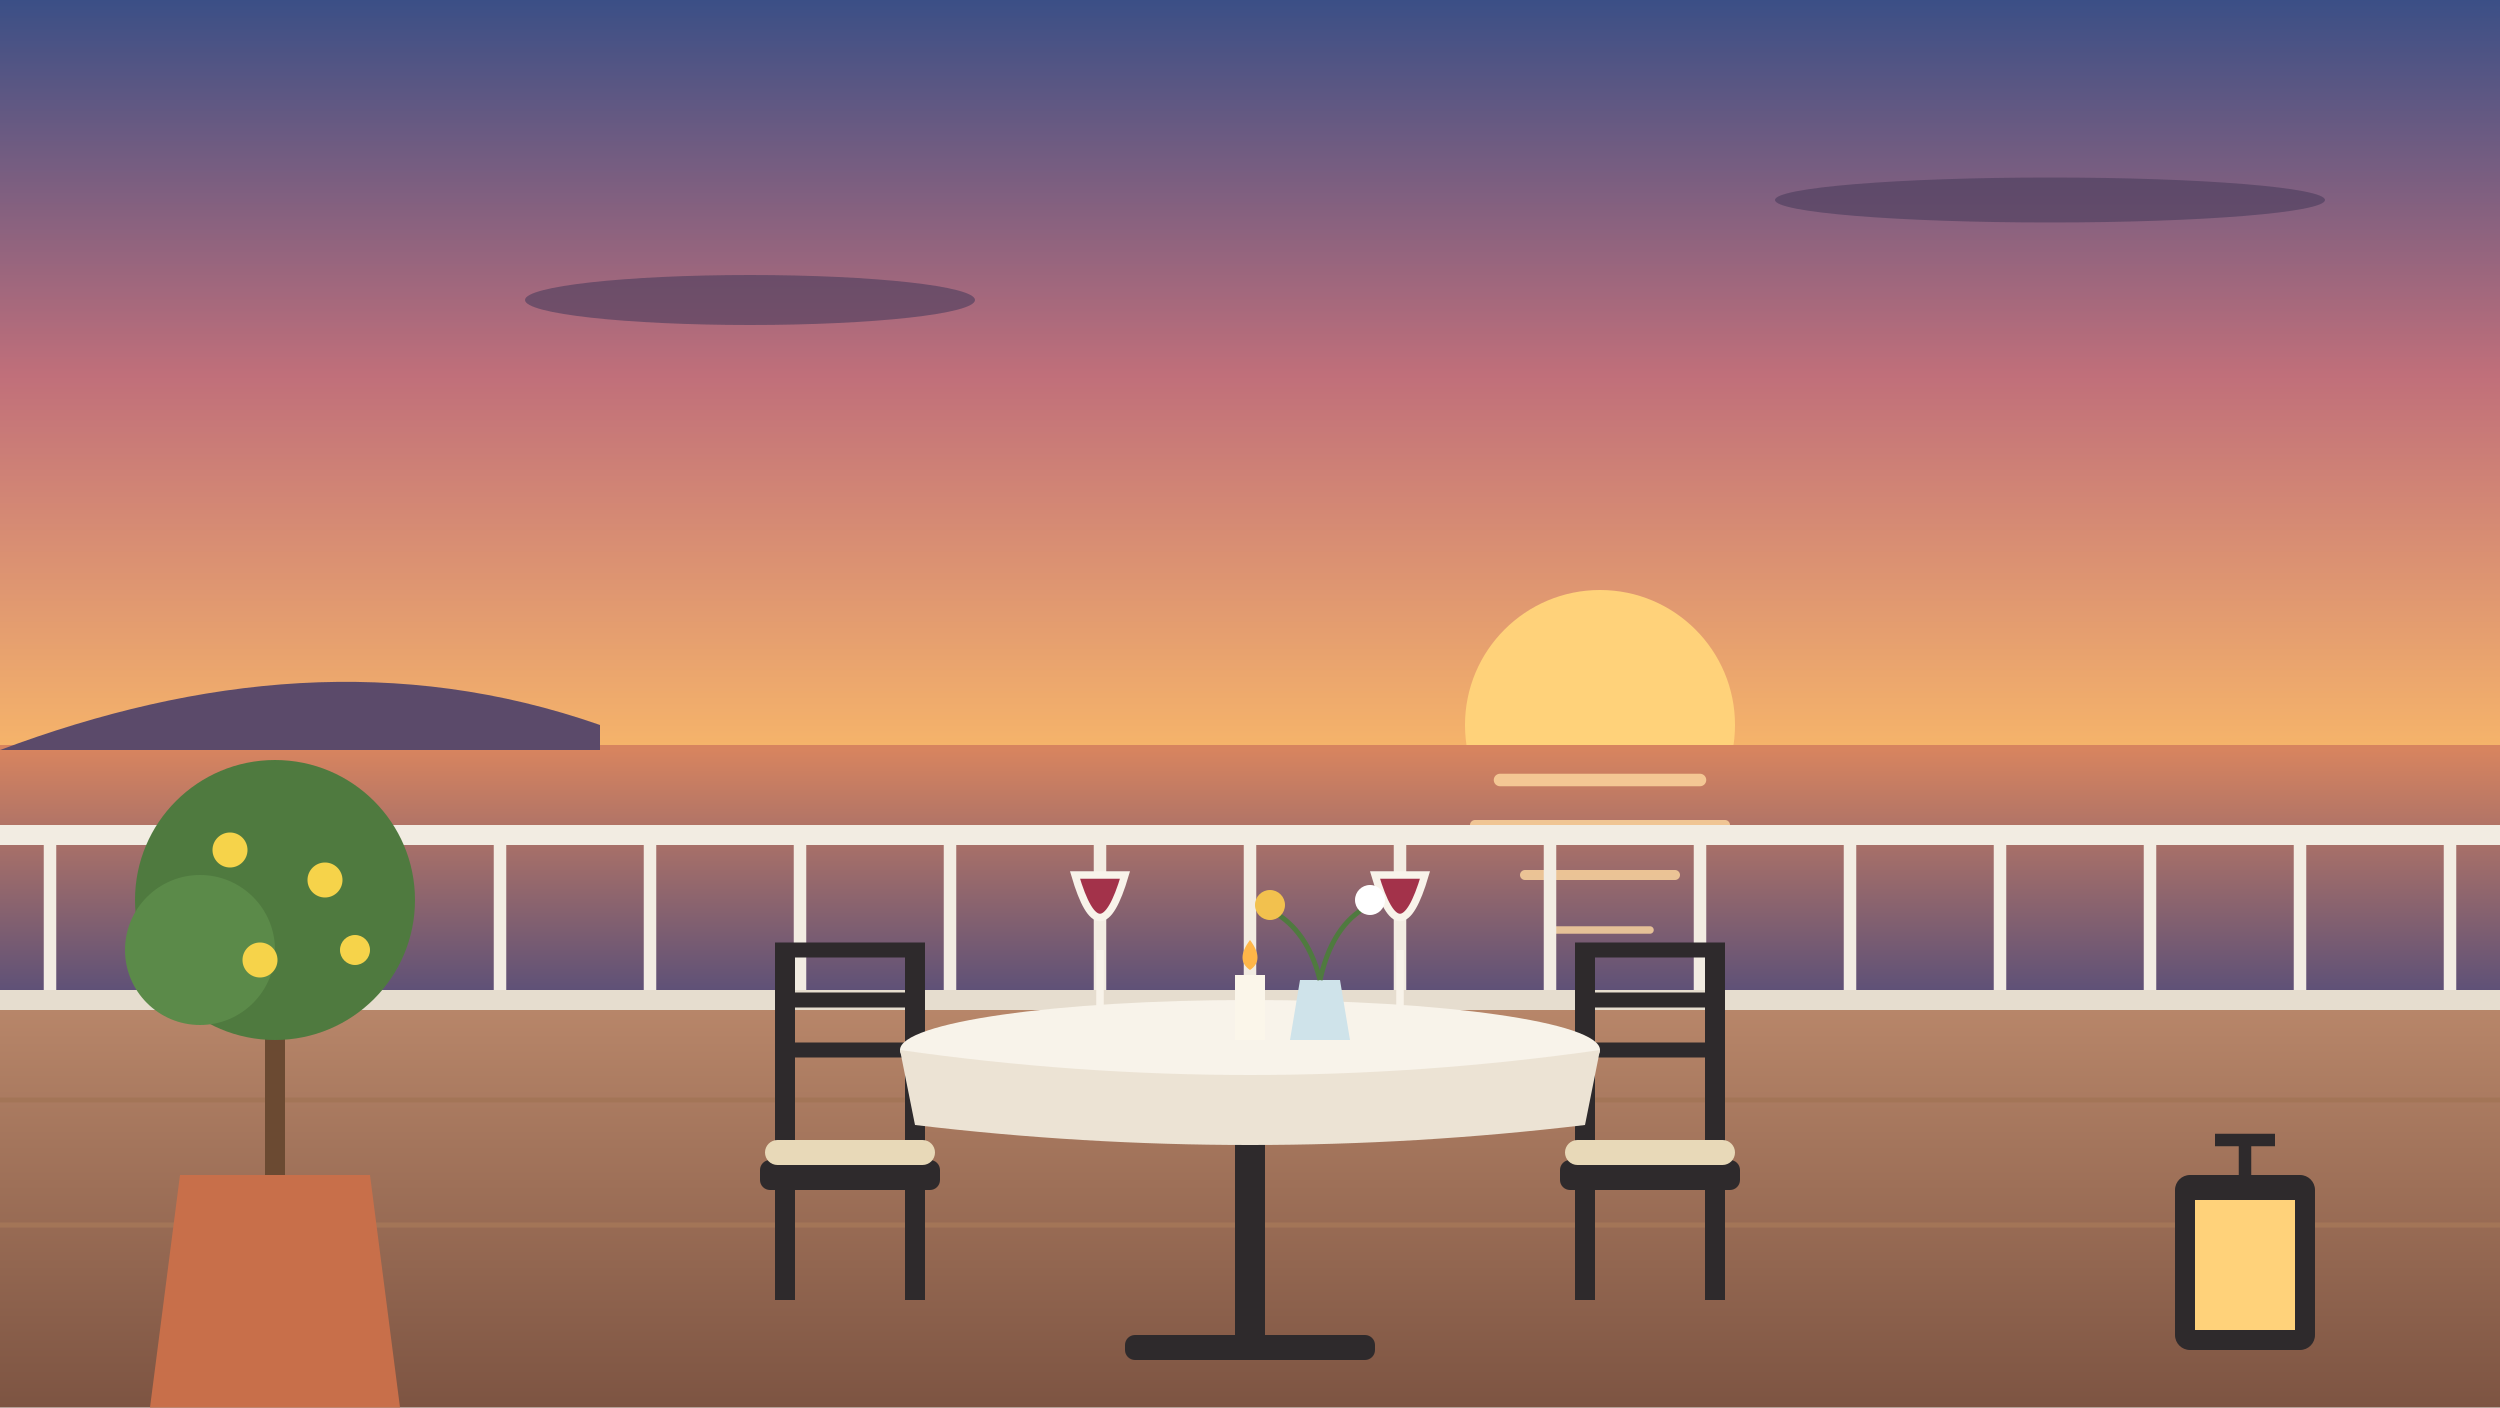
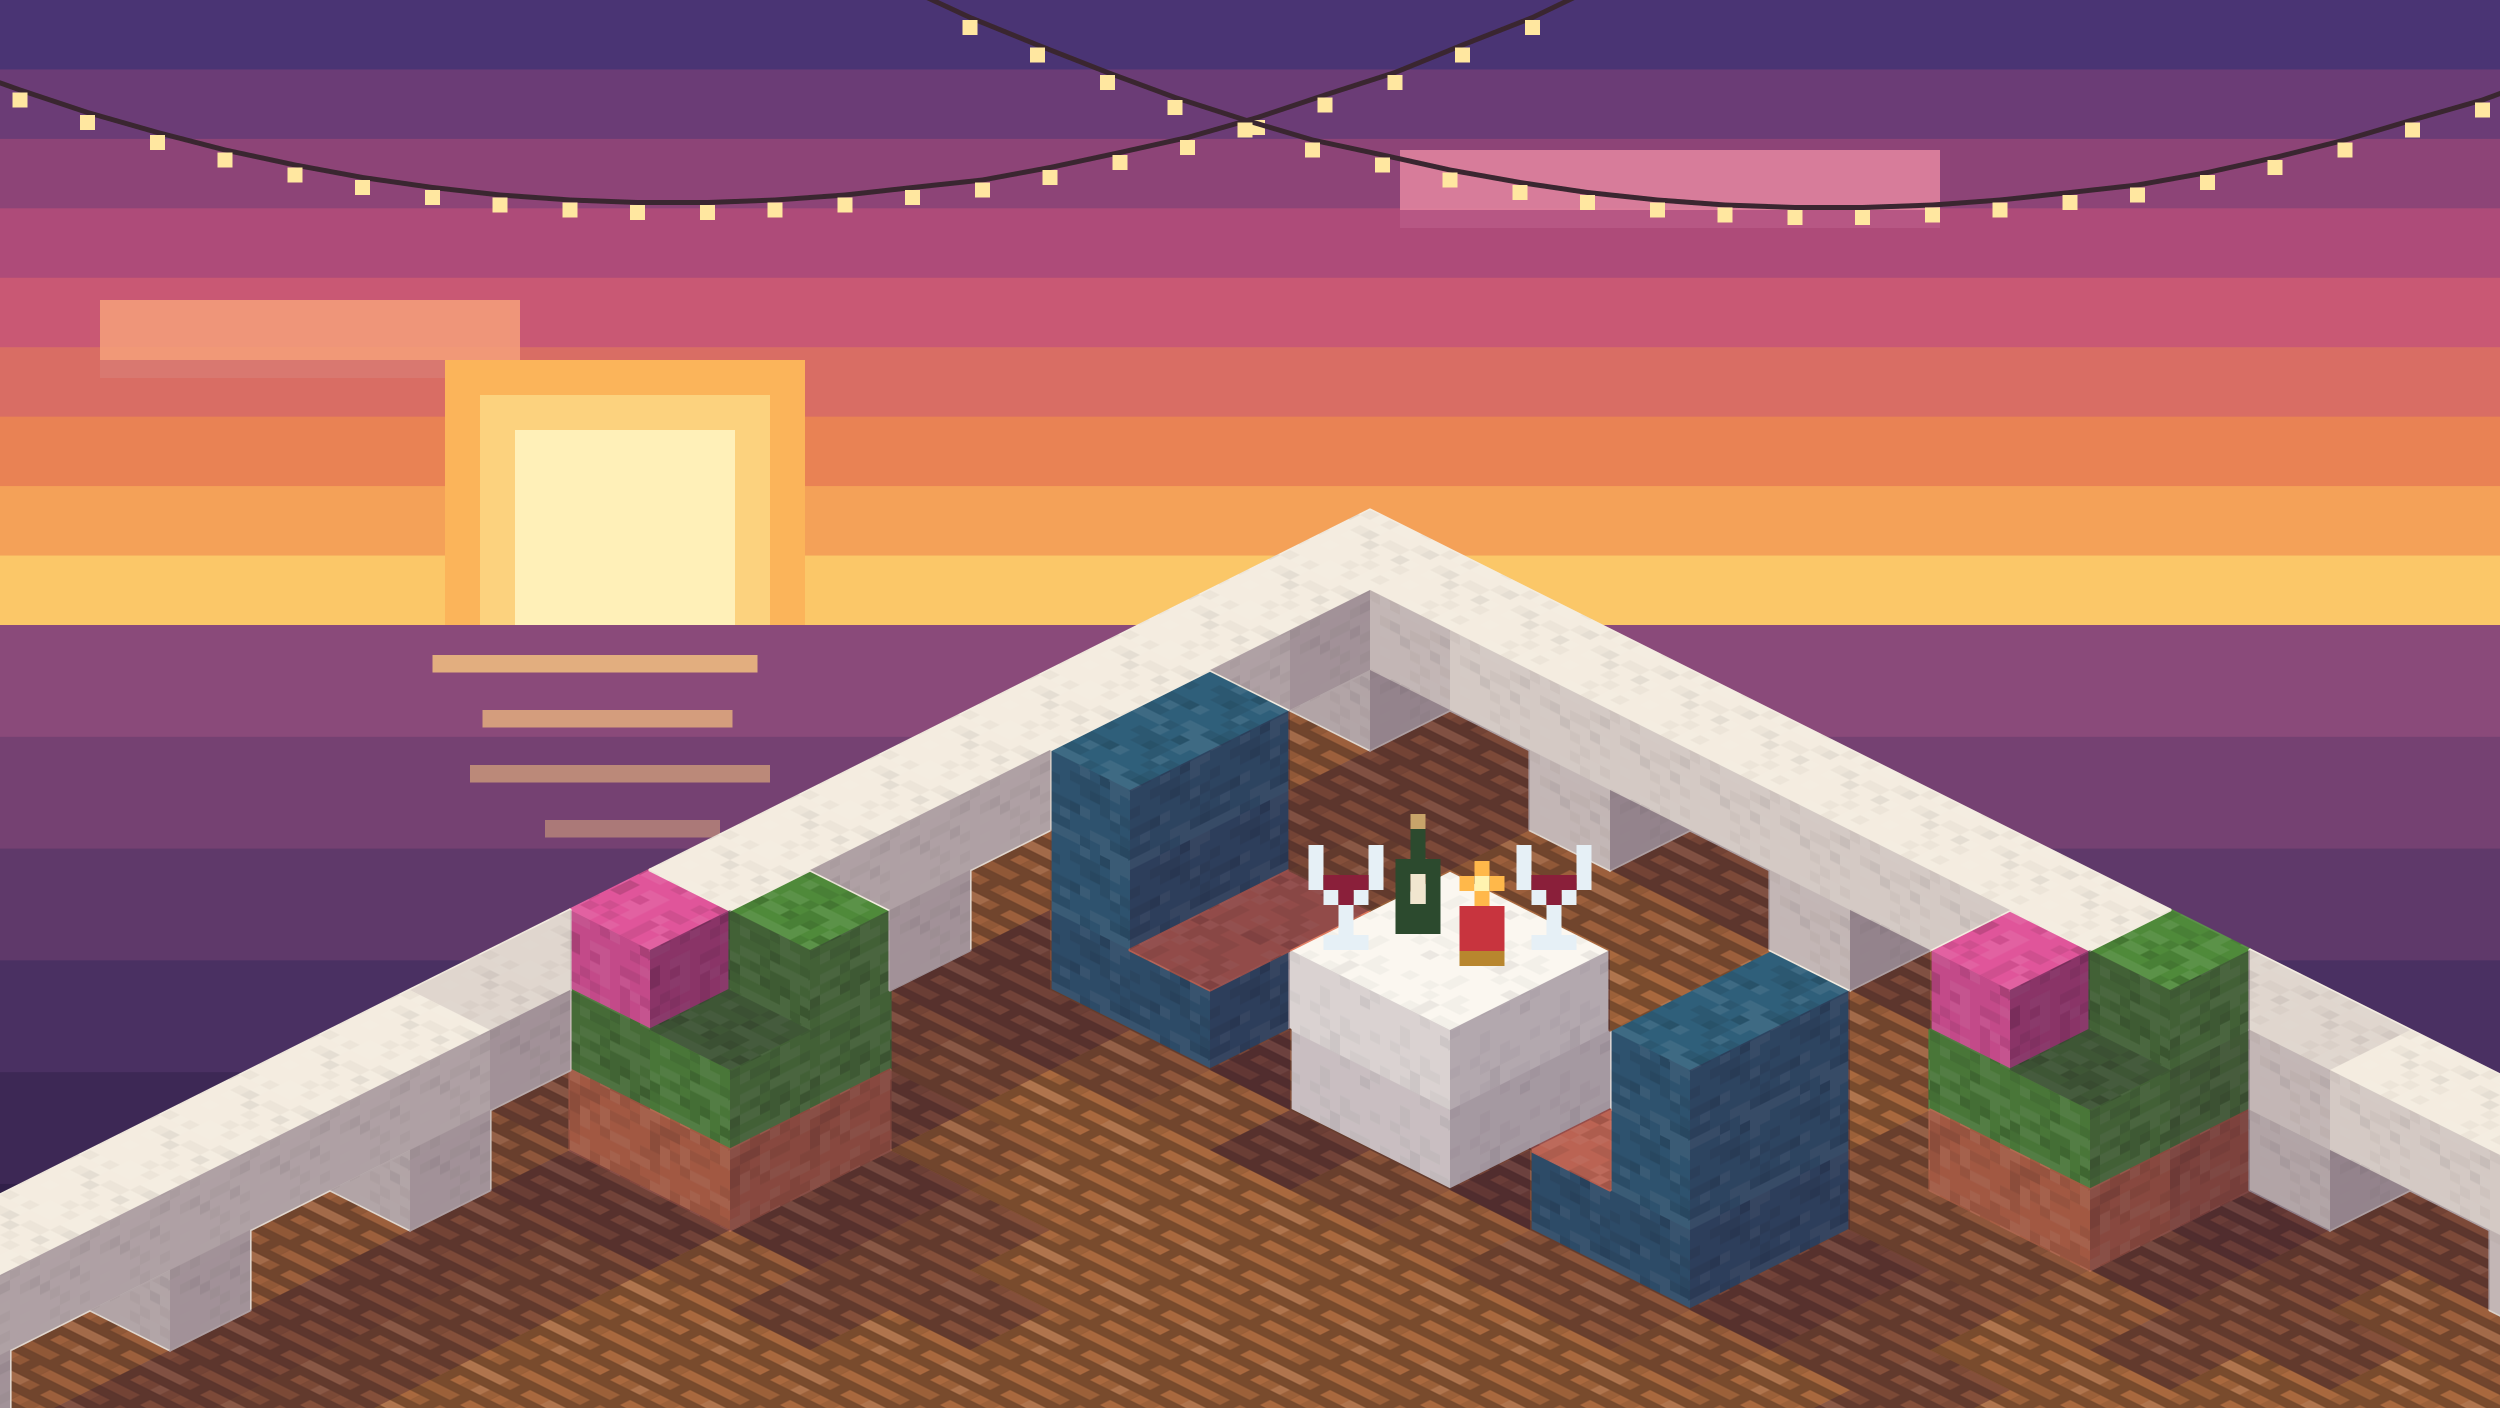
- <svg xmlns="http://www.w3.org/2000/svg" viewBox="0 0 1000 563" width="1000" height="563">
+ <svg xmlns="http://www.w3.org/2000/svg" width="1000" height="563" viewBox="0 0 1000 563" role="img" aria-label="A blocky table for two on a hotel terrace at sunset">
  <defs>
-     <linearGradient id="sky" x1="0" y1="0" x2="0" y2="300" gradientUnits="userSpaceOnUse">
-       <stop offset="0" stop-color="#3b4f86" />
-       <stop offset="0.5" stop-color="#c06f7a" />
-       <stop offset="1" stop-color="#f6b46a" />
-     </linearGradient>
-     <linearGradient id="sea" x1="0" y1="300" x2="0" y2="400" gradientUnits="userSpaceOnUse">
-       <stop offset="0" stop-color="#d7845f" />
-       <stop offset="1" stop-color="#5a4f78" />
-     </linearGradient>
-     <linearGradient id="floor" x1="0" y1="400" x2="0" y2="563" gradientUnits="userSpaceOnUse">
-       <stop offset="0" stop-color="#b9876a" />
-       <stop offset="1" stop-color="#7d5442" />
-     </linearGradient>
-     <g id="chair">
-       <rect x="-30" y="-90" width="8" height="140" fill="#2e2a2c" />
-       <rect x="22" y="-90" width="8" height="140" fill="#2e2a2c" />
-       <path d="M-30,-90 h60 M-30,-70 h60 M-30,-50 h60" stroke="#2e2a2c" stroke-width="6" />
-       <rect x="-36" y="-6" width="72" height="12" rx="4" fill="#2e2a2c" />
-       <rect x="-34" y="-14" width="68" height="10" rx="5" fill="#e8d9b8" />
-     </g>
+     <pattern id="hotel-terrace-chair-top" patternUnits="userSpaceOnUse" width="8" height="8" patternTransform="matrix(0.25 0.125 -0.25 0.125 0 -2)">
+       <rect width="8" height="8" fill="#2f5f7a" />
+       <path fill="#3e6a83" d="M3 0h1v1h-1zM6 0h2v1h-2zM6 1h1v1h-1zM6 3h1v1h-1zM3 4h1v1h-1zM1 5h1v1h-1zM4 6h2v1h-2zM0 7h3v1h-3zM5 7h3v1h-3z" />
+       <path fill="#285269" d="M5 0h1v1h-1zM4 2h1v1h-1zM2 4h1v1h-1zM7 6h1v1h-1z" />
+       <path fill="#2c5871" d="M2 1h3v1h-3zM0 2h1v1h-1zM3 2h1v1h-1zM5 2h1v1h-1zM5 3h1v1h-1zM7 3h1v1h-1zM0 4h2v1h-2zM6 4h1v1h-1zM7 5h1v1h-1zM0 6h2v1h-2zM6 6h1v1h-1zM3 7h1v1h-1z" />
+     </pattern>
+     <pattern id="hotel-terrace-chair-left" patternUnits="userSpaceOnUse" width="8" height="8" patternTransform="matrix(0.25 0.125 0 0.25 -2 -1)" href="#hotel-terrace-chair-top" />
+     <pattern id="hotel-terrace-chair-right" patternUnits="userSpaceOnUse" width="8" height="8" patternTransform="matrix(0.25 -0.125 0 0.25 0 0)" href="#hotel-terrace-chair-top" />
+     <pattern id="hotel-terrace-deck-top" patternUnits="userSpaceOnUse" width="8" height="8" patternTransform="matrix(0.25 0.125 -0.25 0.125 0 -2)">
+       <rect width="8" height="8" fill="#794b2d" />
+       <path fill="#a8683e" d="M0 0h1v1h-1zM4 0h4v1h-4zM6 2h2v1h-2zM1 4h1v1h-1zM5 4h1v1h-1zM7 4h1v1h-1zM4 6h2v1h-2zM7 6h1v1h-1z" />
+       <path fill="#9b6039" d="M1 0h1v1h-1zM3 0h1v1h-1zM4 2h1v1h-1zM2 4h1v1h-1zM4 4h1v1h-1zM6 4h1v1h-1zM0 6h3v1h-3zM6 6h1v1h-1z" />
+       <path fill="#af744d" d="M0 2h4v1h-4zM3 4h1v1h-1z" />
+     </pattern>
+     <pattern id="hotel-terrace-deck-left" patternUnits="userSpaceOnUse" width="8" height="8" patternTransform="matrix(0.25 0.125 0 0.25 -2 -1)" href="#hotel-terrace-deck-top" />
+     <pattern id="hotel-terrace-deck-right" patternUnits="userSpaceOnUse" width="8" height="8" patternTransform="matrix(0.25 -0.125 0 0.25 0 0)" href="#hotel-terrace-deck-top" />
+     <pattern id="hotel-terrace-rail-top" patternUnits="userSpaceOnUse" width="8" height="8" patternTransform="matrix(0.25 0.125 -0.25 0.125 0 -2)">
+       <rect width="8" height="8" fill="#f4ece0" />
+       <path fill="#ede5d9" d="M0 0h1v1h-1zM2 0h1v1h-1zM6 1h1v1h-1zM1 2h1v1h-1zM4 2h2v1h-2zM4 4h1v1h-1zM7 4h1v1h-1zM5 5h1v1h-1zM4 6h1v1h-1zM7 6h1v1h-1zM5 7h1v1h-1z" />
+       <path fill="#f4ede1" d="M1 0h1v1h-1zM3 0h2v1h-2zM6 0h2v1h-2zM2 1h1v1h-1zM6 2h1v1h-1zM1 3h1v1h-1zM7 3h1v1h-1zM1 5h1v1h-1zM7 5h1v1h-1zM6 6h1v1h-1zM3 7h2v1h-2zM6 7h2v1h-2z" />
+       <path fill="#e5ded3" d="M7 1h1v1h-1zM2 2h1v1h-1zM3 3h1v1h-1zM6 3h1v1h-1z" />
+     </pattern>
+     <pattern id="hotel-terrace-rail-left" patternUnits="userSpaceOnUse" width="8" height="8" patternTransform="matrix(0.25 0.125 0 0.25 -2 -1)" href="#hotel-terrace-rail-top" />
+     <pattern id="hotel-terrace-rail-right" patternUnits="userSpaceOnUse" width="8" height="8" patternTransform="matrix(0.25 -0.125 0 0.25 0 0)" href="#hotel-terrace-rail-top" />
+     <pattern id="hotel-terrace-cushion-top" patternUnits="userSpaceOnUse" width="8" height="8" patternTransform="matrix(0.25 0.125 -0.25 0.125 0 -2)">
+       <rect width="8" height="8" fill="#e0785c" />
+       <path fill="#d07056" d="M1 0h1v1h-1zM2 1h1v1h-1zM1 2h4v1h-4zM1 3h1v1h-1zM4 3h1v1h-1zM3 4h3v1h-3zM5 5h2v1h-2zM1 6h1v1h-1zM6 6h1v1h-1zM1 7h1v1h-1zM4 7h2v1h-2z" />
+       <path fill="#e28167" d="M2 0h2v1h-2zM1 1h1v1h-1zM7 1h1v1h-1zM0 3h1v1h-1zM2 3h1v1h-1zM1 4h1v1h-1zM6 4h1v1h-1zM0 5h1v1h-1zM0 6h1v1h-1zM3 6h1v1h-1zM5 6h1v1h-1zM7 6h1v1h-1zM6 7h1v1h-1z" />
+       <path fill="#c1674f" d="M4 0h2v1h-2zM0 1h1v1h-1zM7 7h1v1h-1z" />
+     </pattern>
+     <pattern id="hotel-terrace-cushion-left" patternUnits="userSpaceOnUse" width="8" height="8" patternTransform="matrix(0.25 0.125 0 0.25 -2 -1)" href="#hotel-terrace-cushion-top" />
+     <pattern id="hotel-terrace-cushion-right" patternUnits="userSpaceOnUse" width="8" height="8" patternTransform="matrix(0.25 -0.125 0 0.25 0 0)" href="#hotel-terrace-cushion-top" />
+     <pattern id="hotel-terrace-cloth-top" patternUnits="userSpaceOnUse" width="8" height="8" patternTransform="matrix(0.25 0.125 -0.25 0.125 0 -2)">
+       <rect width="8" height="8" fill="#fbf7f0" />
+       <path fill="#f3f0e9" d="M0 0h1v1h-1zM5 0h1v1h-1zM3 2h1v1h-1zM3 3h1v1h-1zM0 4h1v1h-1zM2 4h1v1h-1zM5 4h1v1h-1zM3 5h1v1h-1zM5 5h2v1h-2zM1 7h1v1h-1zM3 7h1v1h-1zM6 7h2v1h-2z" />
+       <path fill="#ece8e2" d="M7 1h1v1h-1zM4 6h1v1h-1zM4 7h1v1h-1z" />
+     </pattern>
+     <pattern id="hotel-terrace-cloth-left" patternUnits="userSpaceOnUse" width="8" height="8" patternTransform="matrix(0.25 0.125 0 0.25 -2 -1)" href="#hotel-terrace-cloth-top" />
+     <pattern id="hotel-terrace-cloth-right" patternUnits="userSpaceOnUse" width="8" height="8" patternTransform="matrix(0.25 -0.125 0 0.25 0 0)" href="#hotel-terrace-cloth-top" />
+     <pattern id="hotel-terrace-leaf-top" patternUnits="userSpaceOnUse" width="8" height="8" patternTransform="matrix(0.25 0.125 -0.25 0.125 0 -2)">
+       <rect width="8" height="8" fill="#4f8a3a" />
+       <path fill="#498036" d="M0 0h1v1h-1zM4 0h1v1h-1zM2 1h2v1h-2zM7 2h1v1h-1zM3 3h1v1h-1zM2 4h1v1h-1zM4 4h2v1h-2zM4 5h1v1h-1zM0 6h1v1h-1zM4 6h1v1h-1zM6 7h1v1h-1z" />
+       <path fill="#5b9248" d="M5 0h1v1h-1zM1 1h1v1h-1zM5 1h2v1h-2zM1 3h2v1h-2zM4 3h4v1h-4zM0 4h1v1h-1zM6 4h1v1h-1zM1 5h2v1h-2zM7 5h1v1h-1zM5 6h1v1h-1zM1 7h5v1h-5zM7 7h1v1h-1z" />
+       <path fill="#447732" d="M4 2h1v1h-1zM0 5h1v1h-1zM3 5h1v1h-1zM5 5h1v1h-1zM7 6h1v1h-1z" />
+     </pattern>
+     <pattern id="hotel-terrace-leaf-left" patternUnits="userSpaceOnUse" width="8" height="8" patternTransform="matrix(0.25 0.125 0 0.25 -2 -1)" href="#hotel-terrace-leaf-top" />
+     <pattern id="hotel-terrace-leaf-right" patternUnits="userSpaceOnUse" width="8" height="8" patternTransform="matrix(0.25 -0.125 0 0.25 0 0)" href="#hotel-terrace-leaf-top" />
+     <pattern id="hotel-terrace-bloom-top" patternUnits="userSpaceOnUse" width="8" height="8" patternTransform="matrix(0.25 0.125 -0.25 0.125 0 -2)">
+       <rect width="8" height="8" fill="#e0559a" />
+       <path fill="#e261a1" d="M0 0h2v1h-2zM4 0h1v1h-1zM2 2h2v1h-2zM7 2h1v1h-1zM3 3h1v1h-1zM2 4h2v1h-2zM5 4h1v1h-1zM3 5h1v1h-1zM6 5h1v1h-1zM7 6h1v1h-1zM0 7h2v1h-2zM3 7h1v1h-1zM7 7h1v1h-1z" />
+       <path fill="#d04f8f" d="M3 0h1v1h-1zM6 1h1v1h-1zM2 3h1v1h-1zM5 3h2v1h-2zM1 5h1v1h-1zM5 5h1v1h-1zM7 5h1v1h-1zM0 6h1v1h-1zM2 6h1v1h-1zM5 6h1v1h-1zM5 7h1v1h-1z" />
+       <path fill="#c14984" d="M7 0h1v1h-1zM0 2h1v1h-1zM0 3h1v1h-1z" />
+     </pattern>
+     <pattern id="hotel-terrace-bloom-left" patternUnits="userSpaceOnUse" width="8" height="8" patternTransform="matrix(0.25 0.125 0 0.25 -2 -1)" href="#hotel-terrace-bloom-top" />
+     <pattern id="hotel-terrace-bloom-right" patternUnits="userSpaceOnUse" width="8" height="8" patternTransform="matrix(0.25 -0.125 0 0.25 0 0)" href="#hotel-terrace-bloom-top" />
+     <pattern id="hotel-terrace-pot-top" patternUnits="userSpaceOnUse" width="8" height="8" patternTransform="matrix(0.25 0.125 -0.25 0.125 0 -2)">
+       <rect width="8" height="8" fill="#c8714a" />
+       <path fill="#cc7b57" d="M0 0h1v1h-1zM4 0h1v1h-1zM7 0h1v1h-1zM7 1h1v1h-1zM3 2h1v1h-1zM1 3h1v1h-1zM3 3h1v1h-1zM1 4h1v1h-1zM4 4h2v1h-2zM6 5h2v1h-2zM1 6h1v1h-1zM4 6h1v1h-1zM0 7h2v1h-2zM3 7h1v1h-1z" />
+       <path fill="#ba6945" d="M2 0h2v1h-2zM5 0h1v1h-1zM0 1h1v1h-1zM6 1h1v1h-1zM1 2h1v1h-1zM4 2h2v1h-2zM2 3h1v1h-1zM0 4h1v1h-1zM3 4h1v1h-1zM7 4h1v1h-1zM0 5h1v1h-1zM6 6h1v1h-1zM2 7h1v1h-1zM4 7h4v1h-4z" />
+       <path fill="#ac6140" d="M1 1h2v1h-2zM0 2h1v1h-1zM0 3h1v1h-1z" />
+     </pattern>
+     <pattern id="hotel-terrace-pot-left" patternUnits="userSpaceOnUse" width="8" height="8" patternTransform="matrix(0.25 0.125 0 0.25 -2 -1)" href="#hotel-terrace-pot-top" />
+     <pattern id="hotel-terrace-pot-right" patternUnits="userSpaceOnUse" width="8" height="8" patternTransform="matrix(0.25 -0.125 0 0.25 0 0)" href="#hotel-terrace-pot-top" />
+     <pattern id="hotel-terrace-edge-top" patternUnits="userSpaceOnUse" width="8" height="8" patternTransform="matrix(0.25 0.125 -0.25 0.125 0 -2)">
+       <rect width="8" height="8" fill="#6e4128" />
+       <path fill="#5f3822" d="M0 0h1v1h-1zM7 5h1v1h-1zM0 6h1v1h-1z" />
+       <path fill="#784e37" d="M1 0h1v1h-1zM3 0h1v1h-1zM4 1h1v1h-1zM1 2h1v1h-1zM4 2h1v1h-1zM6 2h1v1h-1zM0 4h4v1h-4zM3 6h2v1h-2zM7 6h1v1h-1z" />
+       <path fill="#663c25" d="M2 0h1v1h-1zM5 0h1v1h-1zM2 1h1v1h-1zM5 1h1v1h-1zM7 1h1v1h-1zM5 3h1v1h-1zM7 3h1v1h-1zM7 4h1v1h-1zM0 5h2v1h-2zM0 7h1v1h-1zM3 7h1v1h-1zM7 7h1v1h-1z" />
+     </pattern>
+     <pattern id="hotel-terrace-edge-left" patternUnits="userSpaceOnUse" width="8" height="8" patternTransform="matrix(0.25 0.125 0 0.25 -2 -1)" href="#hotel-terrace-edge-top" />
+     <pattern id="hotel-terrace-edge-right" patternUnits="userSpaceOnUse" width="8" height="8" patternTransform="matrix(0.25 -0.125 0 0.25 0 0)" href="#hotel-terrace-edge-top" />
  </defs>
-   <rect width="1000" height="300" fill="url(#sky)" />
-   <circle cx="640" cy="290" r="54" fill="#ffd27a" />
-   <rect y="298" width="1000" height="102" fill="url(#sea)" />
-   <g stroke="#ffd9a0" stroke-linecap="round" opacity="0.8">
-     <path d="M600,312 h80" stroke-width="5" />
-     <path d="M590,330 h100" stroke-width="4" />
-     <path d="M610,350 h60" stroke-width="4" />
-     <path d="M620,372 h40" stroke-width="3" />
+   <rect x="0" y="0" width="1000" height="250" fill="#4a3474" />
+   <rect x="0" y="27.78" width="1000" height="222.22" fill="#6b3c76" />
+   <rect x="0" y="55.56" width="1000" height="194.44" fill="#8d4477" />
+   <rect x="0" y="83.33" width="1000" height="166.67" fill="#ae4b79" />
+   <rect x="0" y="111.11" width="1000" height="138.89" fill="#c95874" />
+   <rect x="0" y="138.89" width="1000" height="111.11" fill="#d96d64" />
+   <rect x="0" y="166.67" width="1000" height="83.33" fill="#e98254" />
+   <rect x="0" y="194.44" width="1000" height="55.56" fill="#f4a158" />
+   <rect x="0" y="222.22" width="1000" height="27.78" fill="#fbc768" />
+   <path fill="#b85a86" fill-opacity="0.85" d="M560 84h216v7.2h-216z" />
+   <path fill="#e486a0" fill-opacity="0.85" d="M560 60h216v12h-216zM560 72h216v12h-216z" />
+   <path fill="#d97a72" fill-opacity="0.85" d="M40 144h168v7.2h-168z" />
+   <path fill="#f6a07a" fill-opacity="0.85" d="M40 120h168v12h-168zM40 132h168v12h-168z" />
+   <rect x="178" y="144" width="144" height="144" fill="#fbb45a" />
+   <rect x="192" y="158" width="116" height="116" fill="#fcd27e" />
+   <rect x="206" y="172" width="88" height="88" fill="#fff0b8" />
+   <rect x="0" y="250" width="1000" height="313" fill="#8a4a7a" />
+   <rect x="0" y="294.71" width="1000" height="268.29" fill="#754172" />
+   <rect x="0" y="339.43" width="1000" height="223.57" fill="#5f396a" />
+   <rect x="0" y="384.14" width="1000" height="178.86" fill="#4a3062" />
+   <rect x="0" y="428.86" width="1000" height="134.14" fill="#3d2855" />
+   <rect x="0" y="473.57" width="1000" height="89.43" fill="#312049" />
+   <rect x="0" y="518.29" width="1000" height="44.71" fill="#24183c" />
+   <rect x="173" y="262" width="130" height="7" fill="#ffcf80" fill-opacity="0.75" />
+   <rect x="193" y="284" width="100" height="7" fill="#ffcf80" fill-opacity="0.63" />
+   <rect x="188" y="306" width="120" height="7" fill="#ffcf80" fill-opacity="0.51" />
+   <rect x="218" y="328" width="70" height="7" fill="#ffcf80" fill-opacity="0.39" />
+   <g transform="matrix(16 0 0 16 548 332)">
+     <path fill="url(#hotel-terrace-bloom-left)" stroke="url(#hotel-terrace-bloom-left)" stroke-width=".08" stroke-linejoin="round" d="M14 3l2 1l0 2l-2 -1zM-20 2l2 1l0 2l-2 -1z" />
+     <path fill="url(#hotel-terrace-bloom-right)" stroke="url(#hotel-terrace-bloom-right)" stroke-width=".08" stroke-linejoin="round" d="M16 4l2 -1l0 2l-2 1zM-18 3l2 -1l0 2l-2 1z" />
+     <path fill="url(#hotel-terrace-bloom-top)" stroke="url(#hotel-terrace-bloom-top)" stroke-width=".08" stroke-linejoin="round" d="M16 2l2 1l-2 1l-2 -1zM-18 1l2 1l-2 1l-2 -1z" />
+     <path fill="url(#hotel-terrace-chair-left)" stroke="url(#hotel-terrace-chair-left)" stroke-width=".08" stroke-linejoin="round" d="M-8 2l4 2l0 2l-4 -2zM4 8l4 2l0 2l-4 -2zM-8 -2l2 1l0 4l-2 -1zM6 5l2 1l0 4l-2 -1z" />
+     <path fill="url(#hotel-terrace-chair-right)" stroke="url(#hotel-terrace-chair-right)" stroke-width=".08" stroke-linejoin="round" d="M-6 -1l4 -2l0 4l-4 2zM8 6l4 -2l0 6l-4 2zM-4 4l2 -1l0 2l-2 1z" />
+     <path fill="url(#hotel-terrace-chair-top)" stroke="url(#hotel-terrace-chair-top)" stroke-width=".08" stroke-linejoin="round" d="M-4 -4l2 1l-4 2l-2 -1zM10 3l2 1l-4 2l-2 -1z" />
+     <path fill="url(#hotel-terrace-cloth-left)" stroke="url(#hotel-terrace-cloth-left)" stroke-width=".08" stroke-linejoin="round" d="M-2 3l4 2l0 4l-4 -2z" />
+     <path fill="url(#hotel-terrace-cloth-right)" stroke="url(#hotel-terrace-cloth-right)" stroke-width=".08" stroke-linejoin="round" d="M2 5l4 -2l0 4l-4 2z" />
+     <path fill="url(#hotel-terrace-cloth-top)" stroke="url(#hotel-terrace-cloth-top)" stroke-width=".08" stroke-linejoin="round" d="M2 1l4 2l-4 2l-4 -2z" />
+     <path fill="url(#hotel-terrace-cushion-top)" stroke="url(#hotel-terrace-cushion-top)" stroke-width=".08" stroke-linejoin="round" d="M-2 1l2 1l-4 2l-2 -1zM6 7l0 2l-2 -1z" />
+     <path fill="url(#hotel-terrace-deck-top)" stroke="url(#hotel-terrace-deck-top)" stroke-width=".08" stroke-linejoin="round" d="M2 -3l2 1l-4 2l-2 -1zM8 0l2 1l-4 2l-2 -1zM26 9l2 1l-68 34l-2 -1zM32 12l2 1l-68 34l-2 -1zM38 15l2 1l-68 34l-2 -1zM44 18l24 12l-68 34l-24 -12zM2 -1l4 2l-2 1l-4 -2zM8 2l2 1l-2 1l-2 -1zM22 9l2 1l-66 33l-2 -1zM26 11l4 2l-66 33l-4 -2zM32 14l4 2l-66 33l-4 -2zM38 17l4 2l-66 33l-4 -2zM0 0l2 1l-2 1l-2 -1zM14 9l4 2l-62 31l-4 -2zM-10 3l18 9l-2 1l-18 -9zM-10 5l16 8l-2 1l-16 -8zM-10 7l14 7l-52 26l-14 -7zM-20 8l4 2l-46 23l-4 -2zM-26 9l2 1l-2 1l-2 -1zM-32 12l2 1l-2 1l-2 -1zM-38 15l2 1l-2 1l-2 -1zM-44 18l2 1l-24 12l-2 -1zM-2 -3l2 1l-2 1zM4 -2l0 2l-2 -1zM-2 -1l2 1l-2 1zM-8 0l0 2l-2 -1zM-10 1l2 1l-2 1zM10 1l0 2l-2 -1zM-8 2l0 2l-2 -1zM6 3l2 1l-2 1zM14 3l0 2l-2 -1zM-12 4l2 1l-2 1zM12 4l2 1l-2 1zM-2 5l0 2l-2 -1zM14 5l0 2l-2 -1zM-20 6l0 2l-2 -1zM-12 6l2 1l-2 1zM12 6l2 1l-2 1zM-22 7l2 1l-2 1zM14 7l0 2l-2 -1zM4 8l0 2l-2 -1zM12 8l2 1l-2 1zM-28 10l2 1l-2 1zM28 10l0 2l-2 -1zM-34 13l2 1l-2 1zM34 13l0 2l-2 -1zM-40 16l2 1l-2 1zM40 16l0 2l-2 -1z" />
+     <path fill="url(#hotel-terrace-edge-left)" stroke="url(#hotel-terrace-edge-left)" stroke-width=".08" stroke-linejoin="round" d="M-68 30l68 34l0 4l-68 -34z" />
+     <path fill="url(#hotel-terrace-edge-right)" stroke="url(#hotel-terrace-edge-right)" stroke-width=".08" stroke-linejoin="round" d="M0 64l68 -34l0 4l-68 34z" />
+     <path fill="url(#hotel-terrace-leaf-left)" stroke="url(#hotel-terrace-leaf-left)" stroke-width=".08" stroke-linejoin="round" d="M-16 2l2 1l0 2l-2 -1zM14 5l4 2l0 2l-4 -2zM18 3l2 1l0 2l-2 -1zM-20 4l4 2l0 2l-4 -2z" />
+     <path fill="url(#hotel-terrace-leaf-right)" stroke="url(#hotel-terrace-leaf-right)" stroke-width=".08" stroke-linejoin="round" d="M-16 6l4 -2l0 2l-4 2zM-14 3l2 -1l0 2l-2 1zM18 7l4 -2l0 2l-4 2zM20 4l2 -1l0 2l-2 1z" />
+     <path fill="url(#hotel-terrace-leaf-top)" stroke="url(#hotel-terrace-leaf-top)" stroke-width=".08" stroke-linejoin="round" d="M20 2l2 1l-2 1l-2 -1zM-14 1l2 1l-2 1l-2 -1zM18 5l2 1l-2 1l-2 -1zM-16 4l2 1l-2 1l-2 -1z" />
+     <path fill="url(#hotel-terrace-pot-left)" stroke="url(#hotel-terrace-pot-left)" stroke-width=".08" stroke-linejoin="round" d="M-20 6l4 2l0 2l-4 -2zM14 7l4 2l0 2l-4 -2z" />
+     <path fill="url(#hotel-terrace-pot-right)" stroke="url(#hotel-terrace-pot-right)" stroke-width=".08" stroke-linejoin="round" d="M-16 8l4 -2l0 2l-4 2zM18 9l4 -2l0 2l-4 2z" />
+     <path fill="url(#hotel-terrace-rail-left)" stroke="url(#hotel-terrace-rail-left)" stroke-width=".08" stroke-linejoin="round" d="M4 -4l2 1l0 4l-2 -1zM10 -1l2 1l0 4l-2 -1zM22 5l2 1l0 4l-2 -1zM28 8l2 1l0 4l-2 -1zM34 11l2 1l0 4l-2 -1zM40 14l2 1l0 4l-2 -1zM0 -6l4 2l0 2l-4 -2zM6 -3l4 2l0 2l-4 -2zM12 0l2 1l0 2l-2 -1zM24 6l4 2l0 2l-4 -2zM30 9l4 2l0 2l-4 -2zM36 12l4 2l0 2l-4 -2zM-44 14l2 1l0 4l-2 -1zM0 -4l0 2l-2 -1zM14 1l2 1l-2 1zM-24 8l0 2l-2 -1zM-30 11l0 2l-2 -1zM-36 14l0 2l-2 -1z" />
+     <path fill="url(#hotel-terrace-rail-right)" stroke="url(#hotel-terrace-rail-right)" stroke-width=".08" stroke-linejoin="round" d="M-12 0l2 -1l0 4l-2 1zM-24 6l2 -1l0 4l-2 1zM-30 9l2 -1l0 4l-2 1zM-36 12l2 -1l0 4l-2 1zM-42 15l2 -1l0 4l-2 1zM-2 -5l2 -1l0 2l-2 1zM-10 -1l2 -1l0 2l-2 1zM-22 5l2 -1l0 2l-2 1zM-28 8l4 -2l0 2l-4 2zM-34 11l4 -2l0 2l-4 2zM-40 14l4 -2l0 2l-4 2zM42 15l2 -1l0 4l-2 1zM0 -4l2 1l-2 1zM-4 -4l2 -1l0 2zM6 -1l2 1l-2 1zM12 2l2 1l-2 1zM-14 1l2 -1l0 2zM24 8l2 1l-2 1zM30 11l2 1l-2 1zM36 14l2 1l-2 1z" />
+     <path fill="url(#hotel-terrace-rail-top)" stroke="url(#hotel-terrace-rail-top)" stroke-width=".08" stroke-linejoin="round" d="M0 -8l20 10l-2 1l-20 -10zM24 4l20 10l-2 1l-20 -10zM-2 -7l2 1l-16 8l-2 -1zM-22 3l2 1l-22 11l-2 -1zM-20 2l0 2l-2 -1zM22 3l2 1l-2 1z" />
+     <path fill="#2a1030" fill-opacity="0.16" d="M4 -4l2 1l0 4l-2 -1zM10 -1l2 1l0 4l-2 -1zM22 5l2 1l0 4l-2 -1zM28 8l2 1l0 4l-2 -1zM34 11l2 1l0 4l-2 -1zM40 14l2 1l0 4l-2 -1zM0 -6l4 2l0 2l-4 -2zM6 -3l4 2l0 2l-4 -2zM12 0l2 1l0 2l-2 -1zM24 6l4 2l0 2l-4 -2zM30 9l4 2l0 2l-4 -2zM36 12l4 2l0 2l-4 -2zM-8 2l4 2l0 2l-4 -2zM-2 3l4 2l0 4l-4 -2zM4 8l4 2l0 2l-4 -2zM-8 -2l2 1l0 4l-2 -1zM6 5l2 1l0 4l-2 -1zM-16 2l2 1l0 2l-2 -1zM14 5l4 2l0 4l-4 -2zM14 3l2 1l0 2l-2 -1zM-20 4l4 2l0 4l-4 -2zM-20 2l2 1l0 2l-2 -1zM18 3l2 1l0 2l-2 -1zM-44 14l2 1l0 4l-2 -1zM-68 30l68 34l0 4l-68 -34zM0 -4l0 2l-2 -1zM14 1l2 1l-2 1zM-24 8l0 2l-2 -1zM-30 11l0 2l-2 -1zM-36 14l0 2l-2 -1z" />
+     <path fill="#2a1030" fill-opacity="0.34" d="M-16 6l4 -2l0 4l-4 2zM-6 -1l4 -2l0 4l-4 2zM-14 3l2 -1l0 2l-2 1zM-12 0l2 -1l0 4l-2 1zM-24 6l2 -1l0 4l-2 1zM-30 9l2 -1l0 4l-2 1zM-36 12l2 -1l0 4l-2 1zM-42 15l2 -1l0 4l-2 1zM-2 -5l2 -1l0 2l-2 1zM-10 -1l2 -1l0 2l-2 1zM-22 5l2 -1l0 2l-2 1zM-28 8l4 -2l0 2l-4 2zM-34 11l4 -2l0 2l-4 2zM-40 14l4 -2l0 2l-4 2zM2 5l4 -2l0 4l-4 2zM8 6l4 -2l0 6l-4 2zM16 4l2 -1l0 2l-2 1zM-4 4l2 -1l0 2l-2 1zM18 7l4 -2l0 4l-4 2zM20 4l2 -1l0 2l-2 1zM-18 3l2 -1l0 2l-2 1zM42 15l2 -1l0 4l-2 1zM0 64l68 -34l0 4l-68 34zM0 -4l2 1l-2 1zM-4 -4l2 -1l0 2zM6 -1l2 1l-2 1zM12 2l2 1l-2 1zM-14 1l2 -1l0 2zM24 8l2 1l-2 1zM30 11l2 1l-2 1zM36 14l2 1l-2 1z" />
+     <path fill="#2a1030" fill-opacity="0.1" d="M2 -3l2 1l-4 2l-2 -1zM8 0l2 1l-4 2l-2 -1zM26 9l2 1l-4 2l-2 -1zM32 12l2 1l-4 2l-2 -1zM38 15l2 1l-4 2l-2 -1zM44 18l2 1l-4 2l-2 -1zM2 -1l4 2l-2 1l-4 -2zM8 2l2 1l-2 1l-2 -1zM26 11l4 2l-2 1l-4 -2zM32 14l4 2l-2 1l-4 -2zM38 17l4 2l-2 1l-4 -2zM18 11l2 1l-2 1l-2 -1zM-4 6l2 1l-2 1l-2 -1zM2 9l2 1l-2 1l-2 -1zM8 12l2 1l-2 1l-2 -1zM-10 7l2 1l-2 1l-2 -1zM-16 10l2 1l-2 1l-2 -1zM-22 9l2 1l-22 11l-2 -1zM-26 9l2 1l-2 1l-2 -1zM-32 12l2 1l-2 1l-2 -1zM-38 15l2 1l-2 1l-2 -1zM-44 18l2 1l-2 1l-2 -1zM-12 2l2 -1l0 2l-2 1zM-24 8l2 -1l0 2l-2 1zM-30 11l2 -1l0 2l-2 1zM-36 14l2 -1l0 2l-2 1zM-42 17l2 -1l0 2l-2 1zM-2 -5l2 -1l0 2l-2 1zM-22 5l2 -1l0 2l-2 1zM4 -2l2 1l0 2l-2 -1zM10 1l2 1l0 2l-2 -1zM28 10l2 1l0 2l-2 -1zM34 13l2 1l0 2l-2 -1zM40 16l2 1l0 2l-2 -1zM0 -6l2 1l0 2l-2 -1zM22 5l2 1l0 2l-2 -1zM-16 8l4 -2l0 2l-4 2zM-6 1l4 -2l0 2l-4 2zM-8 2l4 2l0 2l-4 -2zM-2 5l4 2l0 2l-4 -2zM4 8l4 2l0 2l-4 -2zM2 7l4 -2l0 2l-4 2zM-4 4l2 -1l0 2l-2 1zM-20 6l4 2l0 2l-4 -2zM-20 4l2 1l0 2l-2 -1zM18 9l2 -1l0 2l-2 1zM20 6l2 -1l0 2l-2 1zM14 7l4 2l0 2l-4 -2zM8 10l4 -2l0 2l-4 2zM24 4l2 1l-2 1l-2 -1zM-22 3l2 1l-2 1l-2 -1zM42 17l2 -1l0 2l-2 1zM-44 16l2 1l0 2l-2 -1zM-2 -3l2 1l-2 1zM4 -2l0 2l-2 -1zM-2 -1l2 1l-2 1zM-8 0l0 2l-2 -1zM-10 1l2 1l-2 1zM10 1l0 2l-2 -1zM14 3l0 2l-2 -1zM-12 4l2 1l-2 1zM12 4l2 1l-2 1zM14 5l0 2l-2 -1zM-20 2l0 2l-2 -1zM22 3l2 1l-2 1zM-28 10l2 1l-2 1zM28 10l0 2l-2 -1zM-34 13l2 1l-2 1zM34 13l0 2l-2 -1zM-40 16l2 1l-2 1zM40 16l0 2l-2 -1z" />
+     <path fill="#2a1030" fill-opacity="0.2" d="M-2 1l2 1l-4 2l-2 -1zM-16 2l2 1l0 2l-2 -1zM20 10l2 1l-2 1l-2 -1zM14 9l4 2l-2 1l-4 -2zM12 10l2 1l-4 2l-2 -1zM-10 3l6 3l-2 1l-6 -3zM-2 7l4 2l-2 1l-4 -2zM4 10l4 2l-2 1l-4 -2zM-12 8l2 1l-4 2l-2 -1zM-20 8l4 2l-2 1l-4 -2zM18 5l2 1l-2 1l-2 -1zM-16 4l2 1l-2 1l-2 -1zM16 4l2 -1l0 2l-2 1zM18 3l2 1l0 2l-2 -1zM20 8l2 -1l0 2l-2 1zM22 7l2 1l0 2l-2 -1zM-18 3l2 -1l0 2l-2 1zM0 -4l0 2l-2 -1zM0 -4l2 1l-2 1zM6 -1l2 1l-2 1zM-8 2l0 2l-2 -1zM12 2l2 1l-2 1zM-12 6l2 1l-2 1zM-22 7l2 1l-2 1zM6 7l0 2l-2 -1zM14 7l0 2l-2 -1zM12 8l2 1l-2 1zM24 8l2 1l-2 1zM-24 8l0 2l-2 -1zM30 11l2 1l-2 1zM-30 11l0 2l-2 -1zM36 14l2 1l-2 1zM-36 14l0 2l-2 -1z" />
+     <path fill="#2a1030" fill-opacity="0.3" d="M22 9l2 1l-2 1l-2 -1zM-2 5l0 2l-2 -1zM-20 6l0 2l-2 -1zM4 8l0 2l-2 -1z" />
+     <path fill="#2a1030" fill-opacity="0.28" d="M2 -3l2 1l-4 2l-2 -1zM8 0l2 1l-2 1l-2 -1zM26 9l2 1l-8 4l-2 -1zM32 12l2 1l-2 1l-2 -1zM38 15l2 1l-2 1l-2 -1zM44 18l4 2l-2 1l-4 -2zM2 -1l2 1l-4 2l-2 -1zM22 9l2 1l-4 2l-2 -1zM24 12l2 1l-2 1l-2 -1zM12 10l4 2l-4 2l-4 -2zM14 13l2 1l-4 2l-2 -1zM-10 3l4 2l-2 1l-4 -2zM-2 7l2 1l-2 1l-2 -1zM-10 5l2 1l-2 1l-2 -1zM-12 8l4 2l-4 2l-4 -2zM-10 11l2 1l-2 1l-2 -1zM-20 8l4 2l-22 11l-4 -2zM-14 11l2 1l-2 1l-2 -1zM-2 1l2 1l-4 2l-2 -1zM18 5l2 1l-2 1l-2 -1zM-16 4l2 1l-2 1l-2 -1zM4 -2l0 2l-2 -1zM-2 -1l2 1l-2 1zM10 1l0 2l-2 -1zM-8 2l0 2l-2 -1zM14 3l0 2l-2 -1zM-12 4l2 1l-2 1zM-2 5l0 2l-2 -1zM-12 6l2 1l-2 1zM4 8l0 2l-2 -1zM28 10l0 2l-2 -1zM34 13l0 2l-2 -1zM40 16l0 2l-2 -1z" />
  </g>
-   <path d="M0,300 C80,270 160,262 240,290 L240,300 L0,300 Z" fill="#5b4a6a" />
-   <g fill="#4a3c5c" opacity="0.6">
-     <ellipse cx="300" cy="120" rx="90" ry="10" />
-     <ellipse cx="820" cy="80" rx="110" ry="9" />
-   </g>
-   <rect y="400" width="1000" height="163" fill="url(#floor)" />
-   <path d="M0,440 H1000 M0,490 H1000" stroke="#a37557" stroke-width="2" />
-   <rect y="330" width="1000" height="8" fill="#f2ece2" />
-   <g stroke="#f2ece2" stroke-width="5">
-     <path d="M20,338 V400 M80,338 V400 M140,338 V400 M200,338 V400 M260,338 V400 M320,338 V400 M380,338 V400 M440,338 V400 M500,338 V400 M560,338 V400 M620,338 V400 M680,338 V400 M740,338 V400 M800,338 V400 M860,338 V400 M920,338 V400 M980,338 V400" />
-   </g>
-   <rect y="396" width="1000" height="8" fill="#e6ddcf" />
-   <use href="#chair" x="340" y="470" />
-   <use href="#chair" x="660" y="470" />
-   <rect x="494" y="420" width="12" height="120" fill="#2e2a2c" />
-   <rect x="450" y="534" width="100" height="10" rx="4" fill="#2e2a2c" />
-   <ellipse cx="500" cy="420" rx="140" ry="20" fill="#f8f3ea" />
-   <path d="M360,420 L366,450 Q500,466 634,450 L640,420 Q500,440 360,420 Z" fill="#ece3d4" />
-   <path d="M440,416 L440,380 M430,350 Q440,384 450,350 Z" stroke="#f8f3ea" stroke-width="3" fill="#a3324a" />
-   <path d="M560,416 L560,380 M550,350 Q560,384 570,350 Z" stroke="#f8f3ea" stroke-width="3" fill="#a3324a" />
-   <rect x="494" y="390" width="12" height="26" fill="#fbf6ea" />
-   <path d="M500,376 q6,8 0,12 q-6,-4 0,-12 Z" fill="#ffb648" />
-   <path d="M516,416 L520,392 L536,392 L540,416 Z" fill="#cfe3ea" />
-   <path d="M528,392 C524,376 516,368 508,364 M528,392 C532,374 540,366 548,362" stroke="#4f7a3f" stroke-width="2" fill="none" />
-   <circle cx="508" cy="362" r="6" fill="#f2c14e" />
-   <circle cx="548" cy="360" r="6" fill="#ffffff" />
-   <path d="M60,563 L72,470 L148,470 L160,563 Z" fill="#c86f4a" />
-   <rect x="106" y="380" width="8" height="90" fill="#6b4a32" />
-   <circle cx="110" cy="360" r="56" fill="#4f7a3f" />
-   <circle cx="80" cy="380" r="30" fill="#5b8a49" />
-   <g fill="#f6d34a">
-     <circle cx="92" cy="340" r="7" />
-     <circle cx="130" cy="352" r="7" />
-     <circle cx="104" cy="384" r="7" />
-     <circle cx="142" cy="380" r="6" />
-   </g>
-   <rect x="870" y="470" width="56" height="70" rx="6" fill="#2e2a2c" />
-   <rect x="878" y="480" width="40" height="52" fill="#ffd27a" />
-   <path d="M898,470 v-14 M886,456 h24" stroke="#2e2a2c" stroke-width="5" />
+   <path fill="#c8a46a" d="M564.2 325.6h6v6h-6z" />
+   <path fill="#2c4a2e" d="M564.2 331.6h6v6h-6zM564.2 337.6h6v6h-6zM558.2 343.6h18v6h-18zM558.2 349.6h6v6h-6zM570.2 349.6h6v6h-6zM558.2 355.6h6v6h-6zM570.2 355.6h6v6h-6zM558.2 361.6h18v6h-18zM558.2 367.6h18v6h-18z" />
+   <path fill="#f1e6cf" d="M564.2 349.6h6v6h-6zM564.2 355.6h6v6h-6z" />
+   <path fill="#e6f0f6" d="M523.4 338h6v6h-6zM547.4 338h6v6h-6zM523.4 344h6v6h-6zM547.4 344h6v6h-6zM523.4 350h6v6h-6zM547.4 350h6v6h-6zM529.4 356h6v6h-6zM541.4 356h6v6h-6zM535.4 362h6v6h-6zM535.4 368h6v6h-6zM529.4 374h18v6h-18z" />
+   <path fill="#8a1f3a" d="M529.4 350h18v6h-18zM535.4 356h6v6h-6z" />
+   <path fill="#e6f0f6" d="M606.6 338h6v6h-6zM630.6 338h6v6h-6zM606.6 344h6v6h-6zM630.6 344h6v6h-6zM606.6 350h6v6h-6zM630.6 350h6v6h-6zM612.6 356h6v6h-6zM624.6 356h6v6h-6zM618.6 362h6v6h-6zM618.6 368h6v6h-6zM612.6 374h18v6h-18z" />
+   <path fill="#8a1f3a" d="M612.6 350h18v6h-18zM618.6 356h6v6h-6z" />
+   <path fill="#ffb84a" d="M589.8 344.4h6v6h-6zM583.8 350.4h6v6h-6zM595.8 350.4h6v6h-6zM589.8 356.4h6v6h-6z" />
+   <path fill="#fff3b0" d="M589.8 350.4h6v6h-6z" />
+   <path fill="#c8343e" d="M583.8 362.4h18v6h-18zM583.8 368.4h18v6h-18zM583.8 374.4h18v6h-18z" />
+   <path fill="#b8862e" d="M583.8 380.4h18v6h-18z" />
+   <path fill="none" stroke="#3a2630" stroke-width="2" d="M-20 26L8 36L35 45L63 53L90 60L118 66L145 71L173 75L200 78L228 80L255 81L283 81L310 80L338 78L365 75L393 72L420 67L448 61L475 55L503 47L530 38L558 29L585 18L613 7L640 -6" />
+   <path fill="#ffe7a0" d="M5 37h6v6h-6zM32 46h6v6h-6zM60 54h6v6h-6zM87 61h6v6h-6zM115 67h6v6h-6zM142 72h6v6h-6zM170 76h6v6h-6zM197 79h6v6h-6zM225 81h6v6h-6zM252 82h6v6h-6zM280 82h6v6h-6zM307 81h6v6h-6zM335 79h6v6h-6zM362 76h6v6h-6zM390 73h6v6h-6zM417 68h6v6h-6zM445 62h6v6h-6zM472 56h6v6h-6zM500 48h6v6h-6zM527 39h6v6h-6zM555 30h6v6h-6zM582 19h6v6h-6zM610 8h6v6h-6z" />
+   <path fill="none" stroke="#3a2630" stroke-width="2" d="M360 -6L388 7L415 18L443 29L470 39L498 48L525 56L553 62L580 68L608 73L635 77L663 80L690 82L718 83L745 83L773 82L800 80L828 77L855 74L883 69L910 63L938 56L965 48L993 40L1020 30" />
+   <path fill="#ffe7a0" d="M385 8h6v6h-6zM412 19h6v6h-6zM440 30h6v6h-6zM467 40h6v6h-6zM495 49h6v6h-6zM522 57h6v6h-6zM550 63h6v6h-6zM577 69h6v6h-6zM605 74h6v6h-6zM632 78h6v6h-6zM660 81h6v6h-6zM687 83h6v6h-6zM715 84h6v6h-6zM742 84h6v6h-6zM770 83h6v6h-6zM797 81h6v6h-6zM825 78h6v6h-6zM852 75h6v6h-6zM880 70h6v6h-6zM907 64h6v6h-6zM935 57h6v6h-6zM962 49h6v6h-6zM990 41h6v6h-6z" />
</svg>
